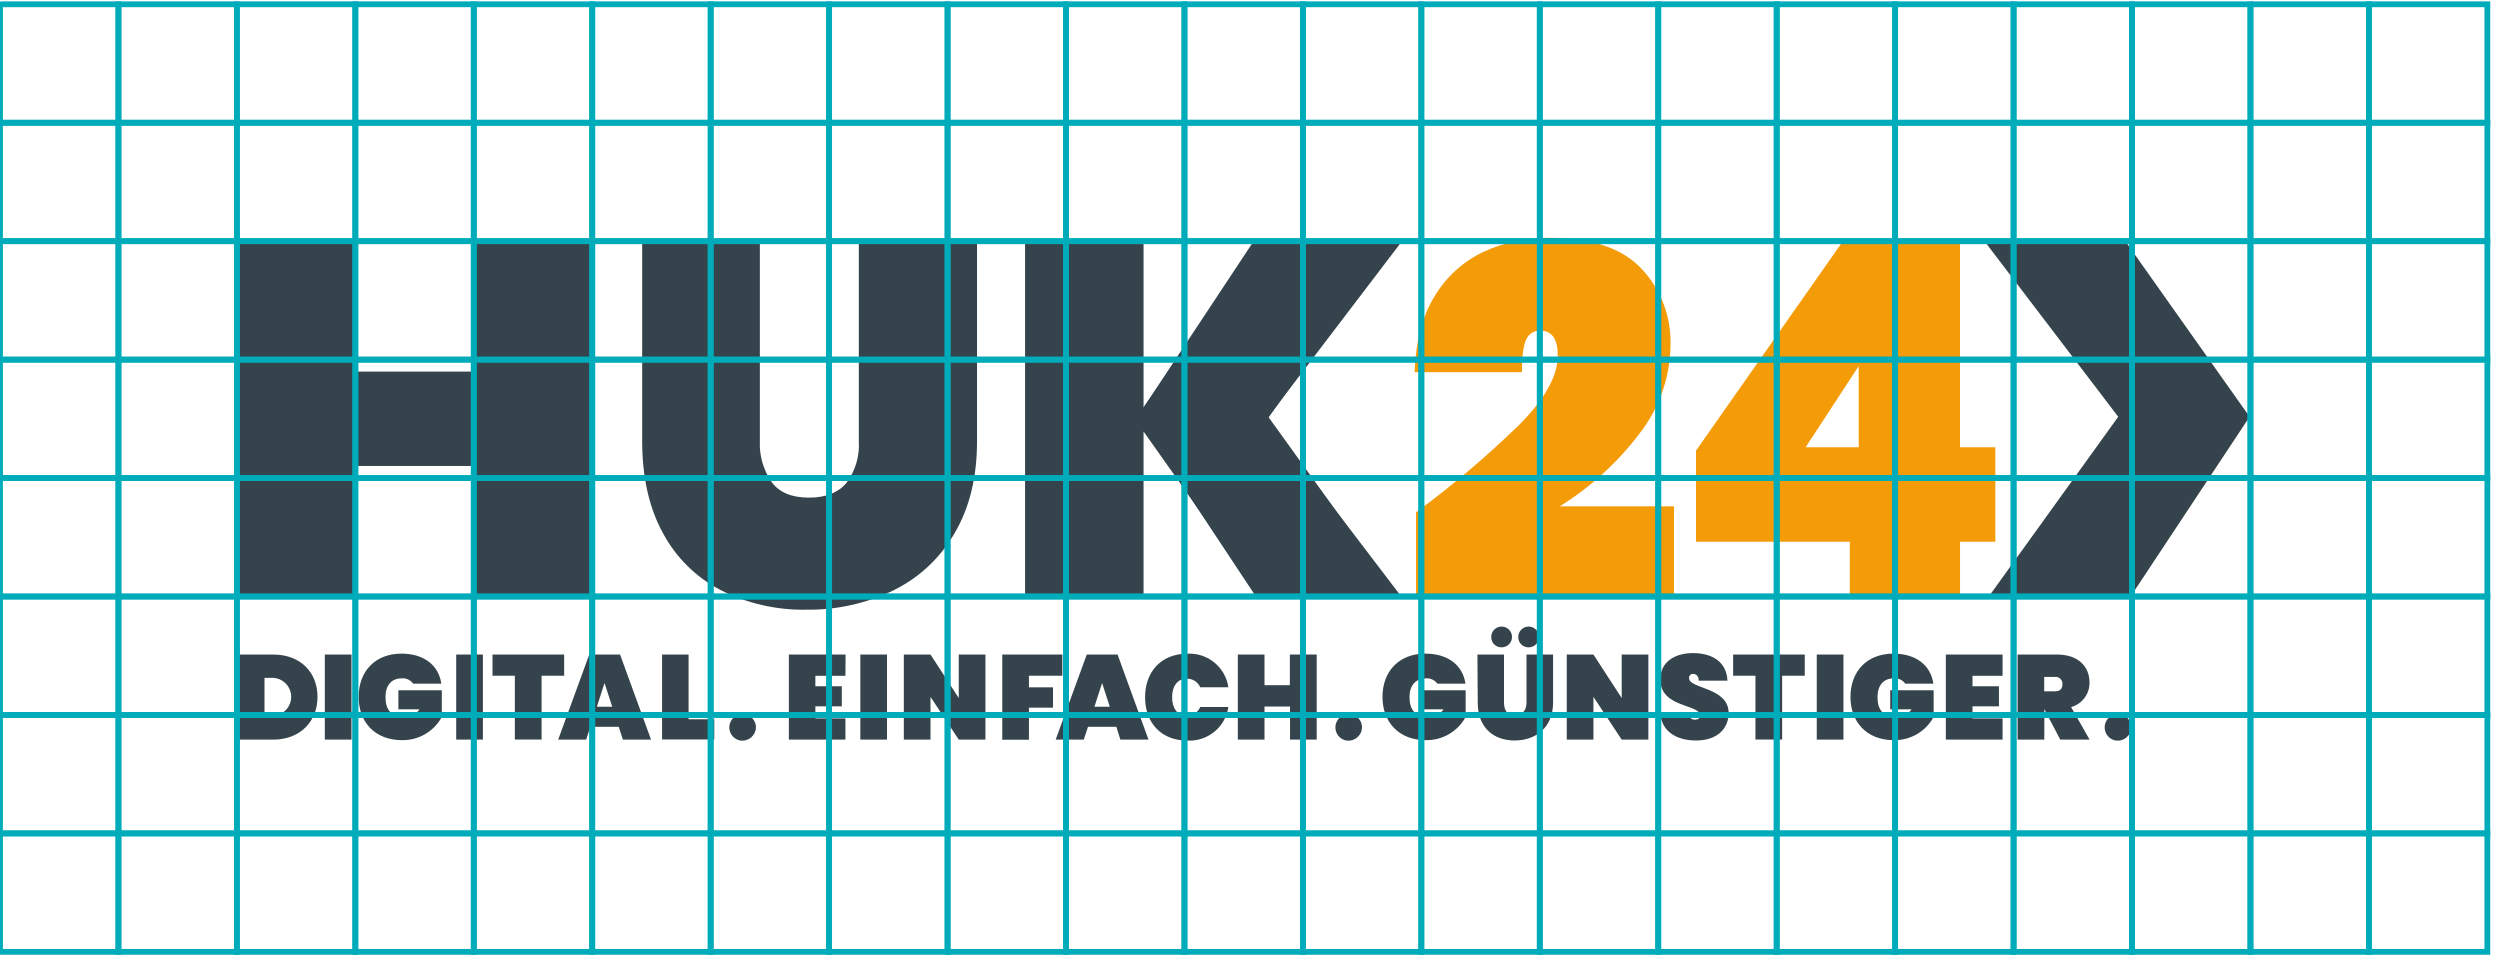
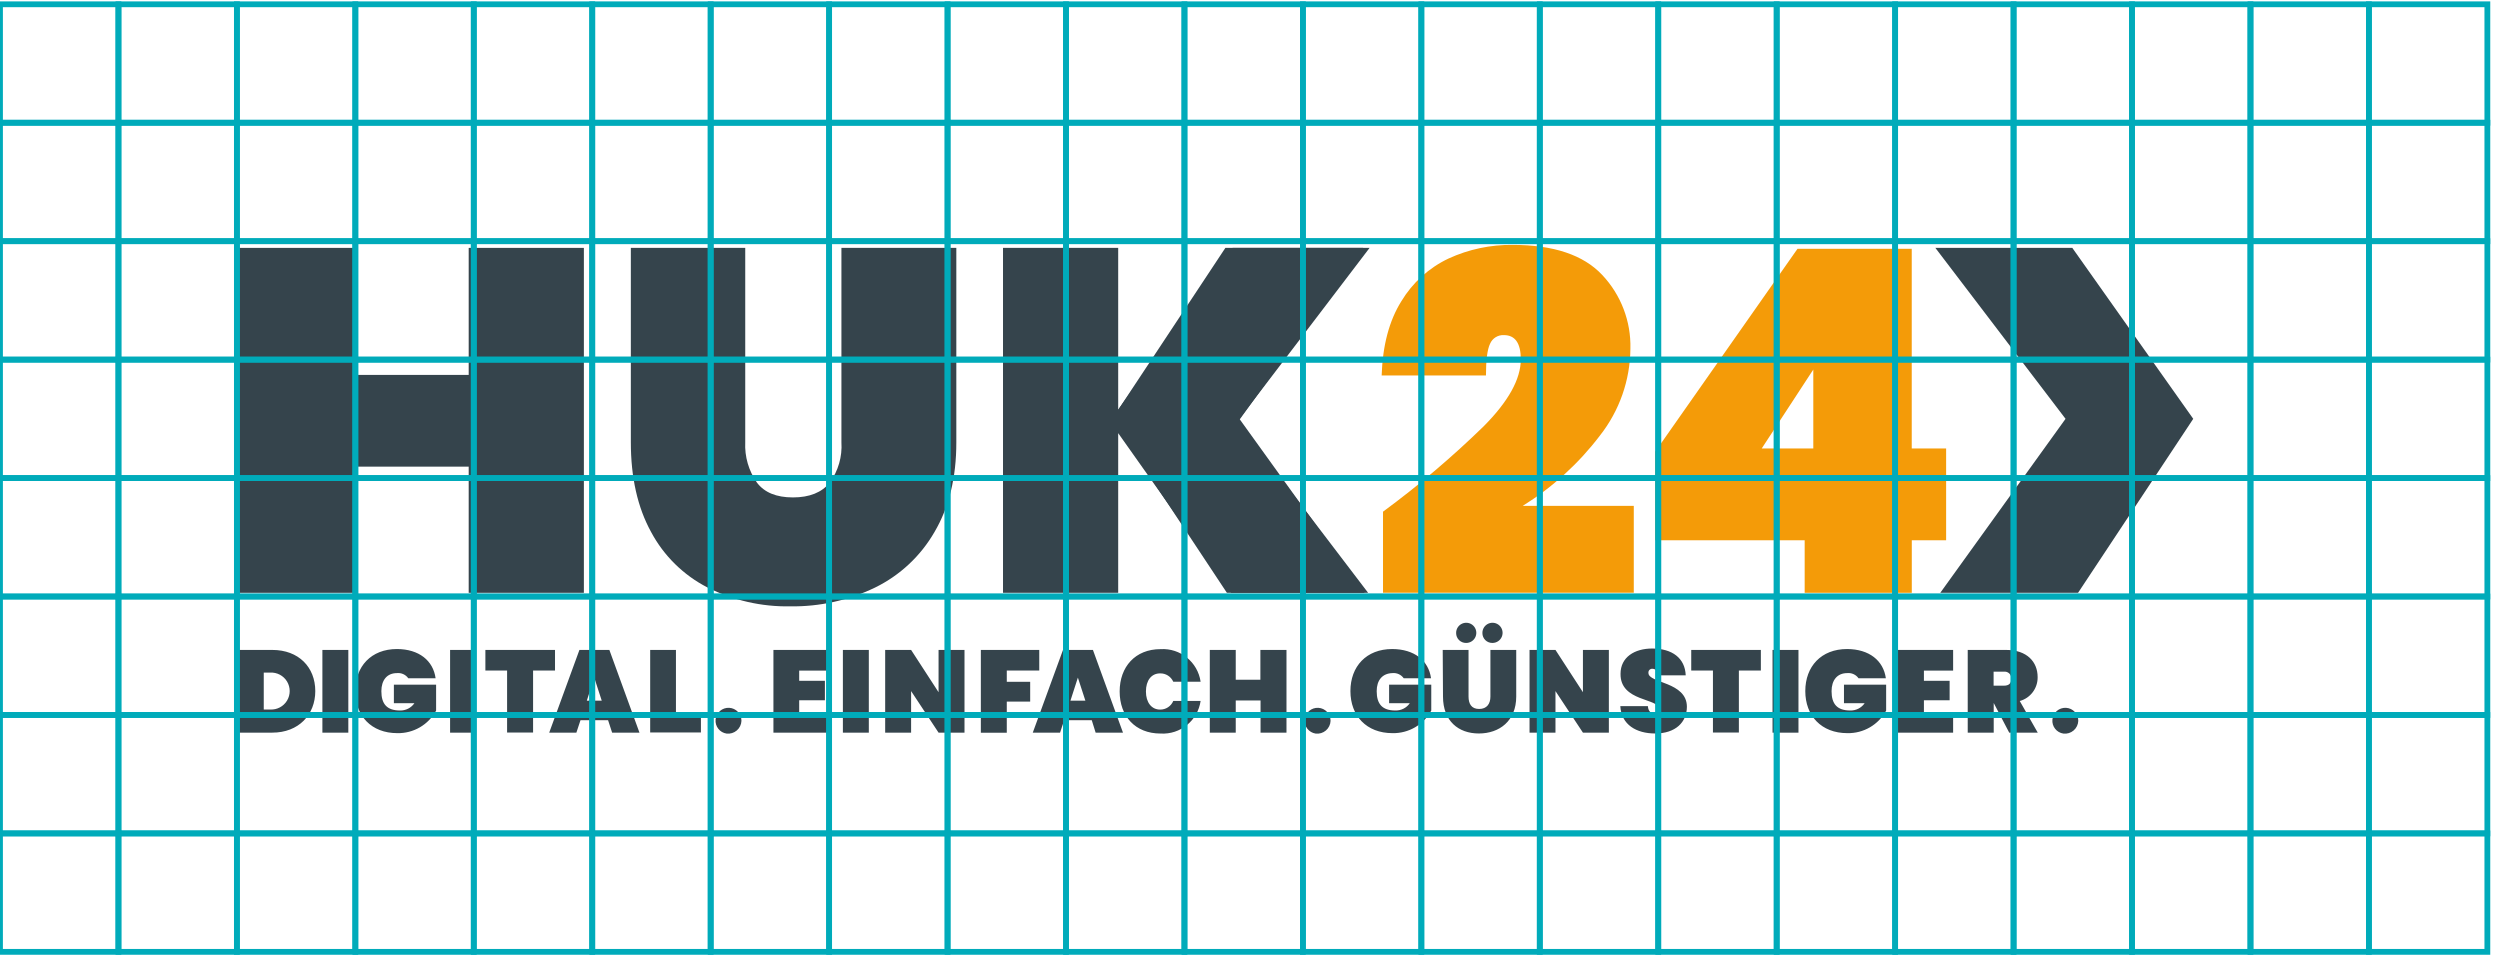
<svg id="logo--claim" viewBox="0 0 431 165">
-   <svg id="logo" class="logo" x="41" y="41" viewBox="0 0 347 87" width="347" height="87">
+   <svg id="logo" class="logo" x="41" y="41" viewBox="0 0 357 87" width="347" height="87">
    <path id="letter--h" class="letter" fill="#35444C" d="M40.95 23.062H20.56V.532H.14v61.18h20.42v-22.38h20.39v22.38h20.43V.532H40.95z" />
    <path id="letter--u" class="letter" d="M107.06 35.002a11 11 0 0 1-2.06 7.16c-1.42 1.75-3.59 2.63-6.54 2.63s-5.07-.88-6.39-2.63a11.54 11.54 0 0 1-2.07-7.16V.532H69.71v34.47c0 6.26 1.197 11.567 3.59 15.92a23.5 23.5 0 0 0 10 9.84 31.4 31.4 0 0 0 14.7 3.35 33.45 33.45 0 0 0 15-3.32 24.67 24.67 0 0 0 10.58-9.89c2.58-4.38 3.867-9.67 3.86-15.87V.532h-20.38v34.47z" fill="#35444C" />
    <path id="letter--k" class="letter" fill="#35444C" d="M200.48 61.712l-23.09-30.32L199.6.532h-24.44l-19.01 28.73V.532h-20.43v61.18h20.43v-28.32l20.04 28.32h24.29z" />
    <path id="letter--klammer--links" class="letter" fill="#35444C" d="M176.45.532h24.29l-23.09 30.32 22.22 30.86h-24.44L155 30.852z" />
    <path id="letter--2" class="letter letter--2" d="M241.6 33.812a25.24 25.24 0 0 0 5.4-15.4 18.38 18.38 0 0 0-5-13.08c-3.333-3.553-8.63-5.33-15.89-5.33a26.43 26.43 0 0 0-11.35 2.41 19.5 19.5 0 0 0-8.39 7.59c-2.153 3.44-3.317 7.827-3.49 13.16h18.5c0-2.747.243-4.623.73-5.63a2.52 2.52 0 0 1 2.45-1.53c2 0 3 1.44 3 4.3 0 3.5-2.197 7.46-6.59 11.88a170.24 170.24 0 0 1-17.85 15.14v14.37h44.48v-15.4h-19.7a51.07 51.07 0 0 0 13.7-12.48z" fill="#F49B08" />
    <path id="letter--4" class="letter letter--4" d="M296.9.692v35.42h6.1v16.28h-6.09v9.32h-19v-9.32h-26.52v-15.7l25.25-36h20.26zm-17.46 21.42l-9.15 14h9.15v-14z" fill="#F49B08" />
    <path id="letter--klammer--rechts" class="letter" fill="#35444C" d="M325.38.532h-24.29l23.09 30.32-22.22 30.86h24.44l20.43-30.86z" />
    <path id="claim" class="claim" fill="#35444C" d="M6.11 71.842c4.69 0 7.63 3.07 7.63 7.3 0 4.18-2.94 7.37-7.63 7.37H0v-14.67h6.11zm-.37 4.02H4.6v6.55h1.14a3.28 3.28 0 1 0 0-6.55zM15 71.842h4.6v14.67H15zM35.08 76.862h-4.85a2.18 2.18 0 0 0-2-.91c-1.78 0-2.77 1.26-2.77 3.21 0 2.28 1 3.42 3.29 3.42a3 3 0 0 0 2.57-1.29h-3.64v-3.29h7.49v4.6a7.65 7.65 0 0 1-6.88 4c-4.63 0-7.46-3.09-7.46-7.46s2.81-7.46 7.41-7.46c3.9.02 6.41 2.05 6.84 5.18zM37.65 71.842h4.6v14.67h-4.6zM43.91 71.842h12.35v3.65h-3.89v11h-4.61v-11h-3.85zM65.9 71.842l5.34 14.67h-4.85l-.72-2.21h-4.89l-.73 2.21h-4.82l5.36-14.67h5.31zm-2.68 4.91l-1.32 4.09h2.65l-1.33-4.09zM77.71 71.842v11.16h4.43v3.48h-9v-14.64zM86.7 86.682a2.3 2.3 0 1 1 2.63-2.26 2.37 2.37 0 0 1-2.63 2.26zM104.75 75.512h-5.18v1.8h4.56v3.46h-4.56v2.08h5.18v3.66H95v-14.67h9.78zM107.32 71.842h4.6v14.67h-4.6zM128.89 71.842v14.67h-4.6l-4.87-7.37v7.37h-4.6v-14.67h4.6l4.87 7.5v-7.5zM131.79 71.842h10.36v3.65h-5.76v2h4.15v3.51h-4.15v5.53h-4.6zM151.67 71.842l5.33 14.67h-4.85l-.69-2.21h-4.89l-.73 2.21H141l5.36-14.67h5.31zm-2.67 4.91l-1.32 4.09h2.65l-1.33-4.09zM163.66 71.702a6.77 6.77 0 0 1 7.11 5.78h-4.85a2.49 2.49 0 0 0-2.34-1.48c-1.55 0-2.51 1.26-2.51 3.21s1 3.21 2.51 3.21a2.49 2.49 0 0 0 2.34-1.53h4.85a6.77 6.77 0 0 1-7.11 5.78c-4.49 0-7.25-3.09-7.25-7.46s2.76-7.51 7.25-7.51zM181.4 80.802H177v5.71h-4.6v-14.67h4.6v5.29h4.37v-5.29H186v14.67h-4.6zM191.18 86.682a2.3 2.3 0 1 1 2.64-2.26 2.37 2.37 0 0 1-2.64 2.26zM211.64 76.862h-4.85a2.19 2.19 0 0 0-2-.91c-1.79.05-2.79 1.26-2.79 3.21 0 2.28 1 3.42 3.3 3.42a3 3 0 0 0 2.57-1.29h-3.67v-3.29h7.48v4.6a7.65 7.65 0 0 1-6.88 4c-4.62 0-7.46-3.09-7.46-7.46s2.82-7.46 7.42-7.46c3.93.02 6.44 2.05 6.88 5.18zM213.71 71.842h4.58v8.27c0 1.27.5 2.2 1.88 2.2s2-.93 2-2.2v-8.27h4.58v8.27c0 4.33-3 6.55-6.63 6.55s-6.36-2.22-6.36-6.55l-.05-8.27zM216.09 68.842a1.79 1.79 0 1 1 1.76 1.76 1.74 1.74 0 0 1-1.76-1.74v-.02zM220.75 68.842a1.79 1.79 0 1 1 1.77 1.76 1.74 1.74 0 0 1-1.77-1.74v-.02zM243.18 71.842v14.67h-4.6l-4.87-7.37v7.37h-4.6v-14.67h4.6l4.87 7.5v-7.5zM251.4 86.662c-3.35 0-6-1.55-6.19-4.85h4.89c.08 1.08.66 1.26 1.12 1.26.46 0 .89-.2.89-.72 0-2-6.94-1.27-6.86-6.28 0-2.94 2.49-4.48 5.61-4.48 3.55 0 5.83 1.7 5.95 4.75h-4.95c0-.89-.52-1.16-1-1.16a.66.66 0 0 0-.66.75c0 1.84 6.82 1.53 6.82 6-.02 2.74-2.02 4.73-5.62 4.73zM257.79 71.842h12.35v3.65h-3.9v11h-4.6v-11h-3.85zM272.21 71.842h4.6v14.67h-4.6zM292.31 76.862h-4.85a2.19 2.19 0 0 0-2-.91c-1.78 0-2.78 1.26-2.78 3.21 0 2.28 1 3.42 3.3 3.42a3 3 0 0 0 2.57-1.29h-3.67v-3.29h7.48v4.6a7.64 7.64 0 0 1-6.88 4c-4.62 0-7.46-3.09-7.46-7.46s2.82-7.46 7.42-7.46c3.93.02 6.43 2.05 6.87 5.18zM304.24 75.512h-5.18v1.8h4.56v3.46h-4.56v2.08h5.18v3.66h-9.78v-14.67h9.78zM313.65 71.842c3.69 0 5.58 2.12 5.58 4.81a4.32 4.32 0 0 1-3.17 4.25l3.19 5.61h-5.06l-2.75-5.26v5.26h-4.61v-14.67h6.82zm-.41 3.86h-1.82v2.48h1.82c.87 0 1.32-.37 1.32-1.24a1.17 1.17 0 0 0-1.32-1.24zM323.81 86.682a2.3 2.3 0 1 1 2.63-2.26 2.37 2.37 0 0 1-2.63 2.26z" />
  </svg>
  <g id="grid" class="grid" stroke="#00ABBA" fill="transparent">
    <polygon class="cell" points="20.42 62 7.10542736e-15 62 7.10542736e-15 82.42 20.42 82.42" />
    <polygon class="cell" points="20.42 41.58 7.10542736e-15 41.58 7.10542736e-15 62 20.42 62" />
    <polygon class="cell" points="20.42 21.16 7.10542736e-15 21.16 7.10542736e-15 41.58 20.42 41.58" />
    <polygon class="cell" points="20.42 0.74 7.10542736e-15 0.74 7.10542736e-15 21.16 20.42 21.16" />
    <polygon class="cell" points="20.42 82.42 7.10542736e-15 82.42 7.10542736e-15 102.84 20.42 102.84" />
    <polygon class="cell" points="20.42 102.84 7.10542736e-15 102.84 7.10542736e-15 123.26 20.42 123.26" />
    <polygon class="cell" points="20.42 123.26 7.10542736e-15 123.26 7.10542736e-15 143.68 20.42 143.68" />
    <polygon class="cell" points="20.42 143.68 7.10542736e-15 143.68 7.10542736e-15 164.1 20.42 164.1" />
    <polygon class="cell" points="40.84 62 20.42 62 20.42 82.42 40.84 82.42" />
    <polygon class="cell" points="40.84 41.58 20.42 41.58 20.42 62 40.84 62" />
    <polygon class="cell" points="40.84 21.16 20.42 21.16 20.42 41.58 40.84 41.58" />
    <polygon class="cell" points="40.84 0.74 20.42 0.74 20.42 21.16 40.84 21.16" />
    <polygon class="cell" points="40.84 82.42 20.42 82.42 20.42 102.84 40.84 102.84" />
    <polygon class="cell" points="40.84 102.84 20.42 102.84 20.42 123.26 40.84 123.26" />
    <polygon class="cell" points="40.84 123.26 20.42 123.26 20.42 143.68 40.84 143.68" />
    <polygon class="cell" points="40.84 143.68 20.42 143.68 20.42 164.1 40.84 164.1" />
    <polygon class="cell" points="61.26 62 40.84 62 40.84 82.42 61.26 82.42" />
    <polygon class="cell" points="61.26 41.58 40.84 41.58 40.84 62 61.26 62" />
    <polygon class="cell" points="61.26 21.16 40.84 21.16 40.84 41.58 61.26 41.58" />
    <polygon class="cell" points="61.26 0.74 40.84 0.74 40.84 21.16 61.26 21.16" />
    <polygon class="cell" points="61.26 82.42 40.84 82.42 40.84 102.84 61.26 102.84" />
    <polygon class="cell" points="61.26 102.84 40.84 102.84 40.84 123.26 61.26 123.26" />
    <polygon class="cell" points="61.26 123.26 40.84 123.26 40.84 143.68 61.26 143.68" />
    <polygon class="cell" points="61.26 143.68 40.84 143.68 40.84 164.1 61.26 164.1" />
    <polygon class="cell" points="81.68 62 61.26 62 61.26 82.42 81.68 82.42" />
    <polygon class="cell" points="81.68 41.58 61.26 41.58 61.26 62 81.68 62" />
    <polygon class="cell" points="81.68 21.16 61.26 21.16 61.26 41.58 81.68 41.58" />
    <polygon class="cell" points="81.68 0.74 61.26 0.74 61.26 21.16 81.68 21.16" />
    <polygon class="cell" points="81.68 82.42 61.26 82.42 61.26 102.84 81.68 102.84" />
    <polygon class="cell" points="81.68 102.84 61.26 102.84 61.26 123.26 81.68 123.26" />
    <polygon class="cell" points="81.68 123.26 61.26 123.26 61.26 143.68 81.68 143.68" />
    <polygon class="cell" points="81.68 143.68 61.26 143.68 61.26 164.1 81.68 164.1" />
    <polygon class="cell" points="102.1 62 81.68 62 81.68 82.42 102.1 82.42" />
    <polygon class="cell" points="102.1 41.58 81.68 41.58 81.68 62 102.1 62" />
    <polygon class="cell" points="102.1 21.16 81.68 21.16 81.68 41.58 102.1 41.58" />
    <polygon class="cell" points="102.1 0.74 81.68 0.74 81.68 21.16 102.1 21.16" />
    <polygon class="cell" points="102.1 82.42 81.68 82.42 81.68 102.84 102.1 102.84" />
    <polygon class="cell" points="102.1 102.84 81.68 102.84 81.68 123.26 102.1 123.26" />
    <polygon class="cell" points="102.1 123.26 81.68 123.26 81.68 143.68 102.1 143.68" />
    <polygon class="cell" points="102.1 143.68 81.68 143.68 81.68 164.1 102.1 164.1" />
    <polygon class="cell" points="122.52 62 102.1 62 102.1 82.42 122.52 82.42" />
    <polygon class="cell" points="122.52 41.58 102.1 41.58 102.1 62 122.52 62" />
    <polygon class="cell" points="122.52 21.16 102.1 21.16 102.1 41.58 122.52 41.58" />
    <polygon class="cell" points="122.52 0.74 102.1 0.74 102.1 21.16 122.52 21.16" />
    <polygon class="cell" points="122.52 82.42 102.1 82.42 102.1 102.84 122.52 102.84" />
    <polygon class="cell" points="122.52 102.84 102.1 102.84 102.1 123.26 122.52 123.26" />
    <polygon class="cell" points="122.52 123.26 102.1 123.26 102.1 143.68 122.52 143.68" />
    <polygon class="cell" points="122.52 143.68 102.1 143.68 102.1 164.1 122.52 164.1" />
    <polygon class="cell" points="142.94 62 122.52 62 122.52 82.42 142.94 82.42" />
    <polygon class="cell" points="142.94 41.58 122.52 41.58 122.52 62 142.94 62" />
    <polygon class="cell" points="142.94 21.16 122.52 21.16 122.52 41.58 142.94 41.58" />
    <polygon class="cell" points="142.94 0.74 122.52 0.74 122.52 21.16 142.94 21.16" />
    <polygon class="cell" points="142.94 82.42 122.52 82.42 122.52 102.84 142.94 102.84" />
    <polygon class="cell" points="142.94 102.84 122.52 102.84 122.52 123.26 142.94 123.26" />
    <polygon class="cell" points="142.94 123.26 122.52 123.26 122.52 143.68 142.94 143.68" />
    <polygon class="cell" points="142.94 143.68 122.52 143.68 122.52 164.1 142.94 164.1" />
    <polygon class="cell" points="163.36 62 142.94 62 142.94 82.42 163.36 82.42" />
    <polygon class="cell" points="163.36 41.58 142.94 41.58 142.94 62 163.36 62" />
    <polygon class="cell" points="163.36 21.16 142.94 21.16 142.94 41.58 163.36 41.58" />
    <polygon class="cell" points="163.36 0.74 142.94 0.74 142.94 21.16 163.36 21.16" />
    <polygon class="cell" points="163.36 82.42 142.94 82.42 142.94 102.84 163.36 102.84" />
    <polygon class="cell" points="163.36 102.84 142.94 102.84 142.94 123.26 163.36 123.26" />
    <polygon class="cell" points="163.36 123.26 142.94 123.26 142.94 143.68 163.36 143.68" />
    <polygon class="cell" points="163.36 143.68 142.94 143.68 142.94 164.1 163.36 164.1" />
    <polygon class="cell" points="183.78 62 163.36 62 163.36 82.42 183.78 82.42" />
    <polygon class="cell" points="183.78 41.58 163.36 41.58 163.36 62 183.78 62" />
    <polygon class="cell" points="183.78 21.16 163.36 21.16 163.36 41.58 183.78 41.58" />
    <polygon class="cell" points="183.78 0.74 163.36 0.74 163.36 21.16 183.78 21.16" />
    <polygon class="cell" points="183.78 82.42 163.36 82.42 163.36 102.84 183.78 102.84" />
    <polygon class="cell" points="183.78 102.84 163.36 102.84 163.36 123.26 183.78 123.26" />
    <polygon class="cell" points="183.78 123.26 163.36 123.26 163.36 143.68 183.78 143.68" />
    <polygon class="cell" points="183.78 143.68 163.36 143.68 163.36 164.1 183.78 164.1" />
    <polygon class="cell" points="204.2 62 183.78 62 183.78 82.42 204.2 82.42" />
    <polygon class="cell" points="204.2 41.58 183.78 41.58 183.78 62 204.2 62" />
    <polygon class="cell" points="204.2 21.16 183.78 21.16 183.78 41.58 204.2 41.58" />
    <polygon class="cell" points="204.2 0.74 183.78 0.74 183.78 21.16 204.2 21.16" />
    <polygon class="cell" points="204.2 82.42 183.78 82.42 183.78 102.84 204.2 102.84" />
    <polygon class="cell" points="204.2 102.84 183.78 102.84 183.78 123.26 204.2 123.26" />
    <polygon class="cell" points="204.2 123.26 183.78 123.26 183.78 143.68 204.2 143.68" />
    <polygon class="cell" points="204.2 143.68 183.78 143.68 183.78 164.1 204.2 164.1" />
    <polygon class="cell" points="224.62 62 204.2 62 204.2 82.42 224.62 82.42" />
    <polygon class="cell" points="224.62 41.58 204.2 41.58 204.2 62 224.62 62" />
    <polygon class="cell" points="224.62 21.16 204.2 21.16 204.2 41.58 224.62 41.58" />
    <polygon class="cell" points="224.62 0.74 204.2 0.74 204.2 21.16 224.62 21.16" />
    <polygon class="cell" points="224.62 82.42 204.2 82.42 204.2 102.84 224.62 102.84" />
    <polygon class="cell" points="224.62 102.84 204.2 102.84 204.2 123.26 224.62 123.26" />
    <polygon class="cell" points="224.62 123.26 204.2 123.26 204.2 143.68 224.62 143.68" />
    <polygon class="cell" points="224.62 143.68 204.2 143.68 204.2 164.1 224.62 164.1" />
    <polygon class="cell" points="245.04 62 224.62 62 224.62 82.42 245.04 82.42" />
    <polygon class="cell" points="245.04 41.58 224.62 41.58 224.62 62 245.04 62" />
    <polygon class="cell" points="245.04 21.16 224.62 21.16 224.62 41.58 245.04 41.58" />
    <polygon class="cell" points="245.04 0.74 224.62 0.74 224.62 21.16 245.04 21.16" />
    <polygon class="cell" points="245.04 82.42 224.62 82.42 224.62 102.84 245.04 102.84" />
    <polygon class="cell" points="245.04 102.84 224.62 102.84 224.62 123.26 245.04 123.26" />
    <polygon class="cell" points="245.04 123.26 224.62 123.26 224.62 143.68 245.04 143.68" />
    <polygon class="cell" points="245.04 143.68 224.62 143.68 224.62 164.1 245.04 164.1" />
    <polygon class="cell" points="265.46 62 245.04 62 245.04 82.42 265.46 82.42" />
    <polygon class="cell" points="265.46 41.58 245.04 41.58 245.04 62 265.46 62" />
    <polygon class="cell" points="265.46 21.16 245.04 21.16 245.04 41.58 265.46 41.58" />
    <polygon class="cell" points="265.46 0.74 245.04 0.74 245.04 21.16 265.46 21.16" />
    <polygon class="cell" points="265.46 82.42 245.04 82.42 245.04 102.84 265.46 102.84" />
    <polygon class="cell" points="265.46 102.84 245.04 102.84 245.04 123.26 265.46 123.26" />
    <polygon class="cell" points="265.46 123.26 245.04 123.26 245.04 143.68 265.46 143.68" />
    <polygon class="cell" points="265.46 143.68 245.04 143.68 245.04 164.1 265.46 164.1" />
    <polygon class="cell" points="285.88 62 265.46 62 265.46 82.42 285.88 82.42" />
    <polygon class="cell" points="285.88 41.58 265.46 41.58 265.46 62 285.88 62" />
    <polygon class="cell" points="285.88 21.16 265.46 21.16 265.46 41.58 285.88 41.58" />
    <polygon class="cell" points="285.88 0.74 265.46 0.74 265.46 21.16 285.88 21.16" />
    <polygon class="cell" points="285.88 82.42 265.46 82.42 265.46 102.84 285.88 102.84" />
    <polygon class="cell" points="285.88 102.84 265.46 102.84 265.46 123.26 285.88 123.26" />
    <polygon class="cell" points="285.88 123.26 265.46 123.26 265.46 143.68 285.88 143.68" />
    <polygon class="cell" points="285.88 143.68 265.46 143.68 265.46 164.1 285.88 164.1" />
    <polygon class="cell" points="306.3 62 285.88 62 285.88 82.42 306.3 82.42" />
    <polygon class="cell" points="306.3 41.58 285.88 41.58 285.88 62 306.3 62" />
    <polygon class="cell" points="306.3 21.16 285.88 21.16 285.88 41.58 306.3 41.58" />
    <polygon class="cell" points="306.3 0.74 285.88 0.74 285.88 21.16 306.3 21.16" />
    <polygon class="cell" points="306.3 82.42 285.88 82.42 285.88 102.84 306.3 102.84" />
    <polygon class="cell" points="306.3 102.84 285.88 102.84 285.88 123.26 306.3 123.26" />
    <polygon class="cell" points="306.3 123.26 285.88 123.26 285.88 143.68 306.3 143.68" />
    <polygon class="cell" points="306.3 143.68 285.88 143.68 285.88 164.1 306.3 164.1" />
    <polygon class="cell" points="326.72 62 306.3 62 306.3 82.42 326.72 82.42" />
    <polygon class="cell" points="326.72 41.58 306.3 41.58 306.3 62 326.72 62" />
    <polygon class="cell" points="326.72 21.16 306.3 21.16 306.3 41.58 326.72 41.58" />
    <polygon class="cell" points="326.72 0.74 306.3 0.74 306.3 21.16 326.72 21.16" />
    <polygon class="cell" points="326.72 82.42 306.3 82.42 306.3 102.84 326.72 102.84" />
    <polygon class="cell" points="326.72 102.84 306.3 102.84 306.3 123.26 326.72 123.26" />
    <polygon class="cell" points="326.72 123.26 306.3 123.26 306.3 143.68 326.72 143.68" />
    <polygon class="cell" points="326.72 143.68 306.3 143.68 306.3 164.1 326.72 164.1" />
    <polygon class="cell" points="347.14 62 326.72 62 326.72 82.42 347.14 82.42" />
    <polygon class="cell" points="347.14 41.58 326.72 41.58 326.72 62 347.14 62" />
    <polygon class="cell" points="347.14 21.16 326.72 21.16 326.72 41.58 347.14 41.58" />
    <polygon class="cell" points="347.14 0.74 326.72 0.74 326.72 21.16 347.14 21.16" />
    <polygon class="cell" points="347.14 82.42 326.72 82.42 326.72 102.84 347.14 102.84" />
    <polygon class="cell" points="347.14 102.84 326.72 102.84 326.72 123.26 347.14 123.26" />
    <polygon class="cell" points="347.14 123.26 326.72 123.26 326.72 143.68 347.14 143.68" />
    <polygon class="cell" points="347.14 143.68 326.72 143.68 326.72 164.1 347.14 164.1" />
    <polygon class="cell" points="367.56 62 347.14 62 347.14 82.42 367.56 82.42" />
    <polygon class="cell" points="367.56 41.58 347.14 41.58 347.14 62 367.56 62" />
    <polygon class="cell" points="367.56 21.16 347.14 21.16 347.14 41.58 367.56 41.58" />
    <polygon class="cell" points="367.56 0.74 347.14 0.74 347.14 21.16 367.56 21.16" />
    <polygon class="cell" points="367.56 82.42 347.14 82.42 347.14 102.84 367.56 102.84" />
    <polygon class="cell" points="367.56 102.84 347.14 102.84 347.14 123.26 367.56 123.26" />
    <polygon class="cell" points="367.56 123.26 347.14 123.26 347.14 143.68 367.56 143.68" />
    <polygon class="cell" points="367.56 143.68 347.14 143.68 347.14 164.1 367.56 164.1" />
    <polygon class="cell" points="408.4 62 387.98 62 387.98 82.42 408.4 82.42" />
    <polygon class="cell" points="408.4 41.58 387.98 41.58 387.98 62 408.4 62" />
    <polygon class="cell" points="408.4 21.16 387.98 21.16 387.98 41.58 408.4 41.58" />
    <polygon class="cell" points="408.4 0.74 387.98 0.74 387.98 21.16 408.4 21.16" />
    <polygon class="cell" points="408.4 82.42 387.98 82.42 387.98 102.84 408.4 102.84" />
    <polygon class="cell" points="408.4 102.84 387.98 102.84 387.98 123.26 408.4 123.26" />
    <polygon class="cell" points="408.4 123.26 387.98 123.26 387.98 143.68 408.4 143.68" />
    <polygon class="cell" points="408.4 143.68 387.98 143.68 387.98 164.1 408.4 164.1" />
    <polygon class="cell" points="387.98 62 367.56 62 367.56 82.42 387.98 82.42" />
    <polygon class="cell" points="387.98 41.58 367.56 41.58 367.56 62 387.98 62" />
    <polygon class="cell" points="387.98 21.16 367.56 21.16 367.56 41.58 387.98 41.58" />
    <polygon class="cell" points="387.98 0.74 367.56 0.74 367.56 21.16 387.98 21.16" />
    <polygon class="cell" points="387.98 82.42 367.56 82.42 367.56 102.84 387.98 102.84" />
    <polygon class="cell" points="387.98 102.84 367.56 102.84 367.56 123.26 387.98 123.26" />
    <polygon class="cell" points="387.98 123.26 367.56 123.26 367.56 143.68 387.98 143.68" />
    <polygon class="cell" points="387.98 143.68 367.56 143.68 367.56 164.1 387.98 164.1" />
    <polygon class="cell" points="428.82 62 408.4 62 408.4 82.42 428.82 82.42" />
    <polygon class="cell" points="428.82 41.58 408.4 41.58 408.4 62 428.82 62" />
    <polygon class="cell" points="428.82 21.16 408.4 21.16 408.4 41.58 428.82 41.58" />
    <polygon class="cell" points="428.82 0.74 408.4 0.74 408.4 21.16 428.82 21.16" />
    <polygon class="cell" points="428.82 82.42 408.4 82.42 408.4 102.84 428.82 102.84" />
    <polygon class="cell" points="428.82 102.84 408.4 102.84 408.4 123.26 428.82 123.26" />
    <polygon class="cell" points="428.82 123.26 408.4 123.26 408.4 143.68 428.82 143.68" />
    <polygon class="cell" points="428.82 143.68 408.4 143.68 408.4 164.1 428.82 164.1" />
  </g>
</svg>
